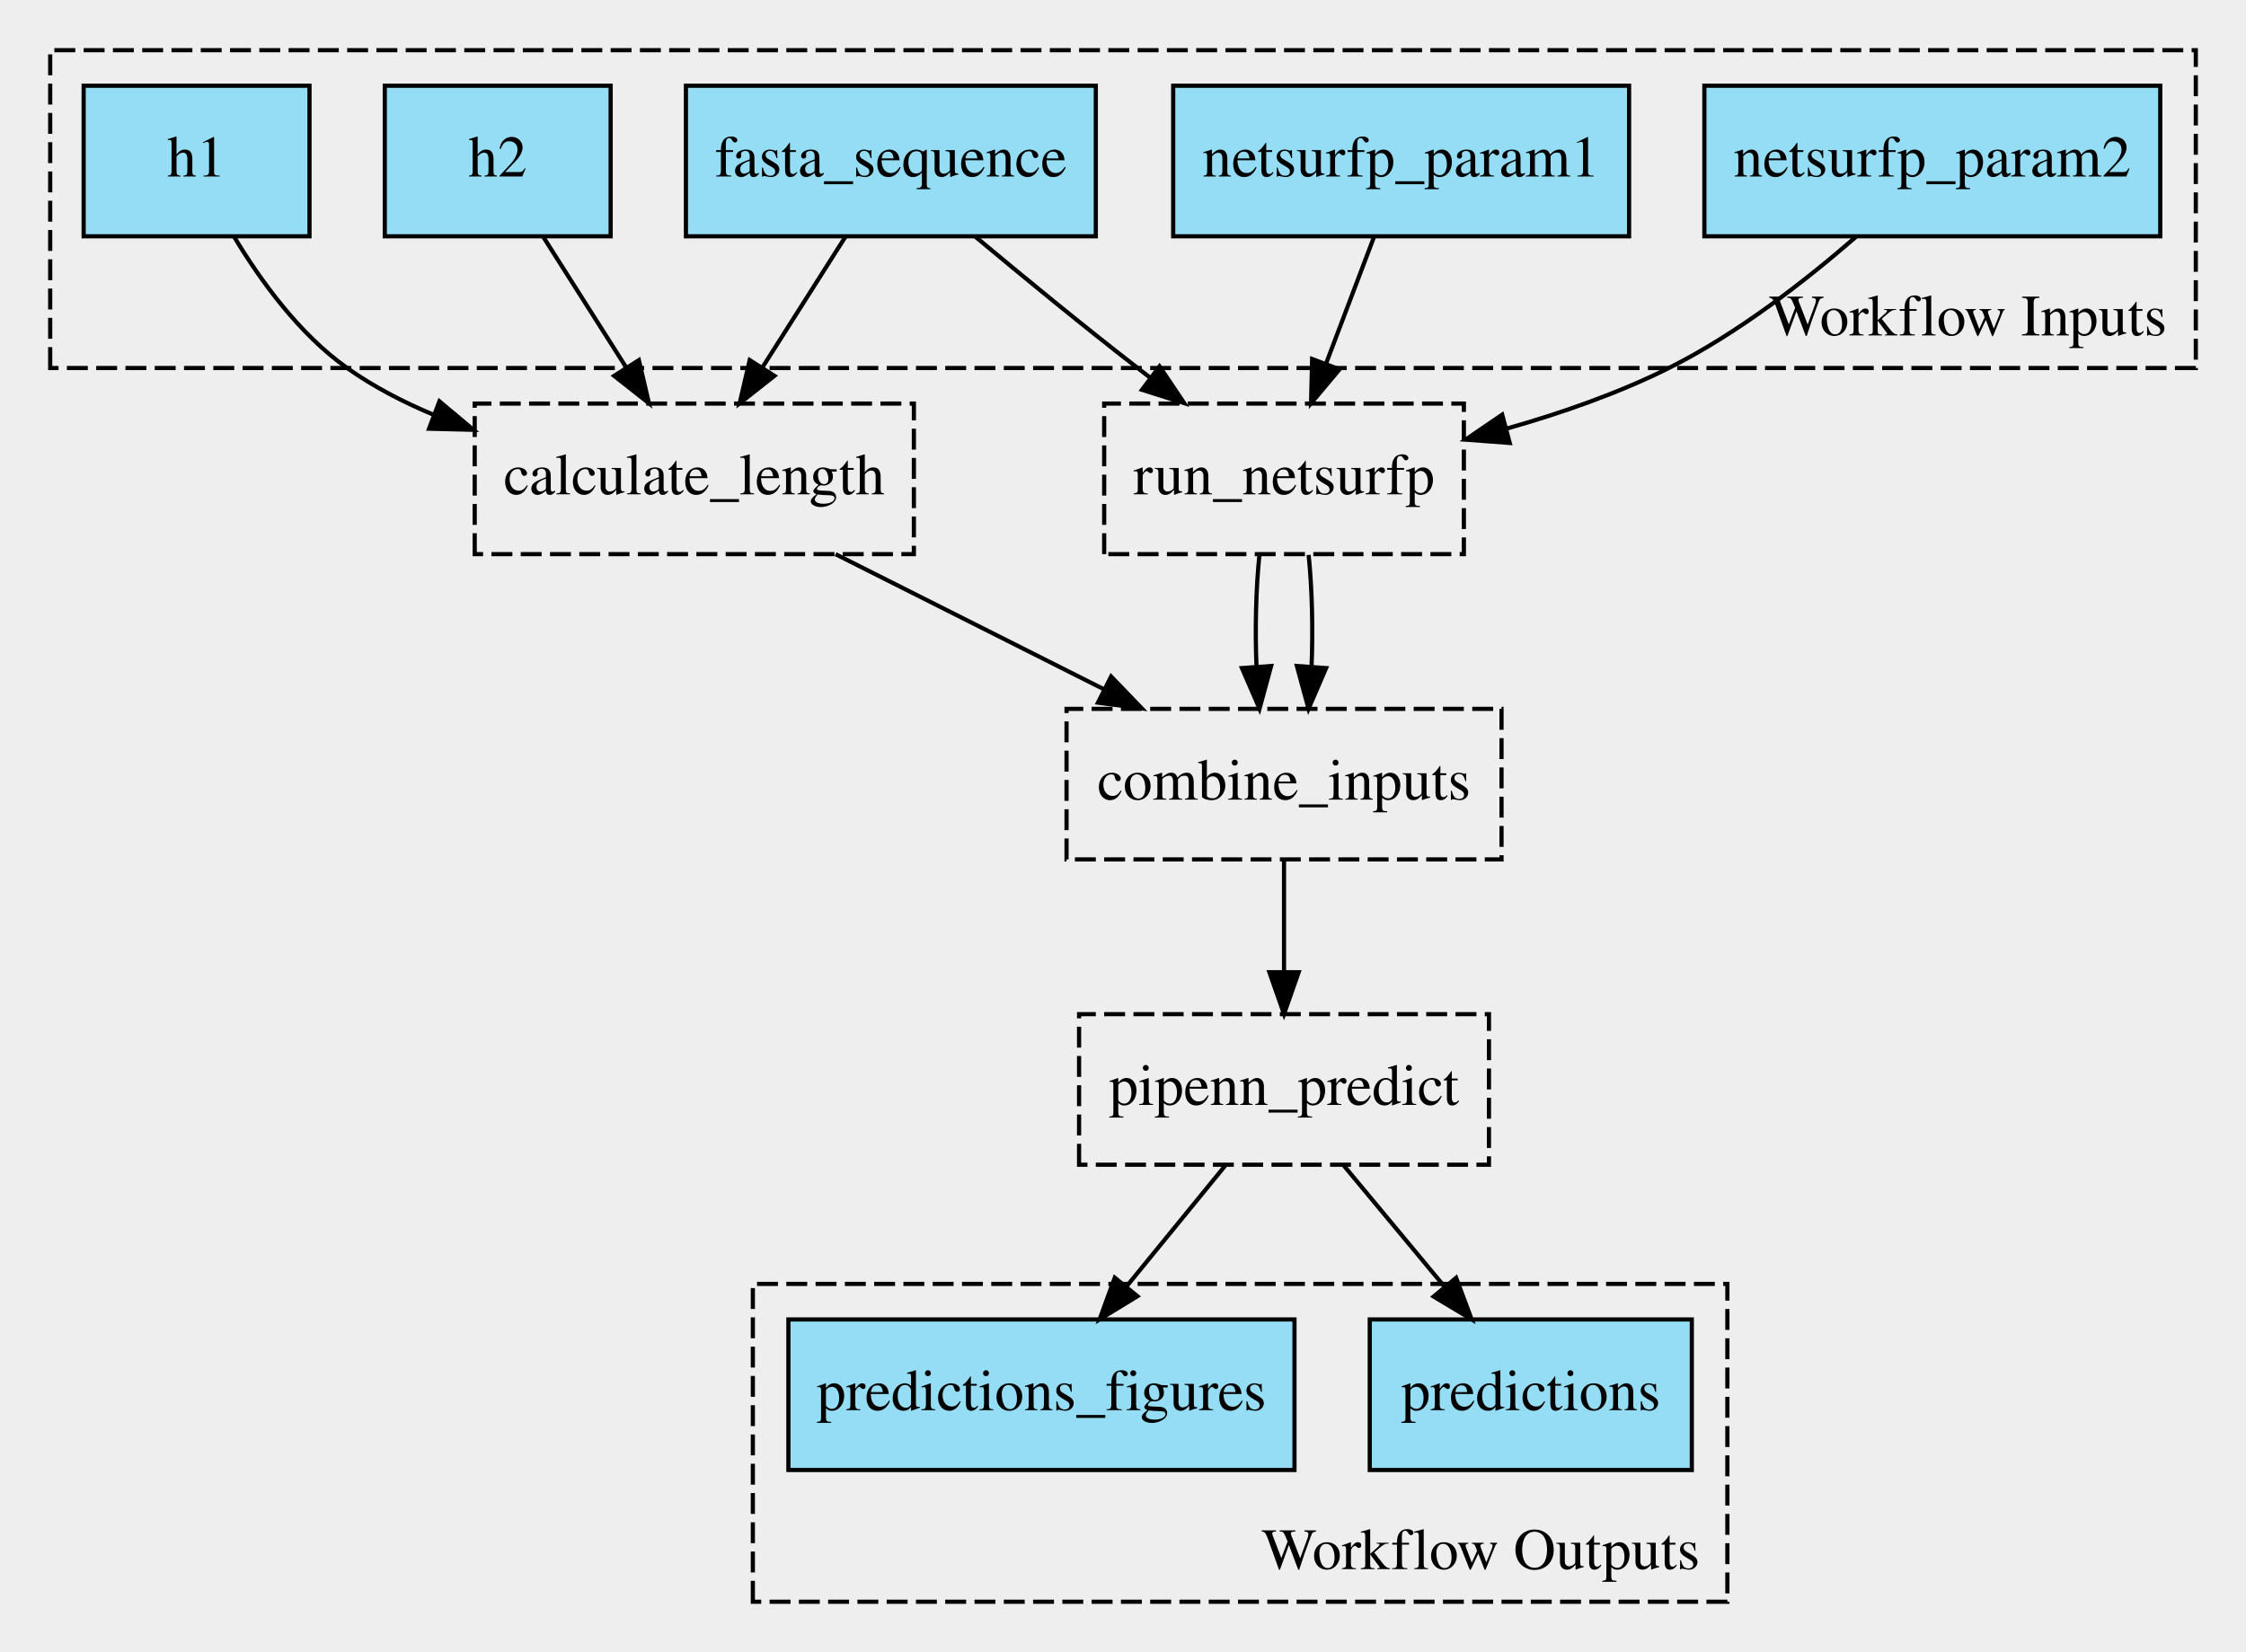
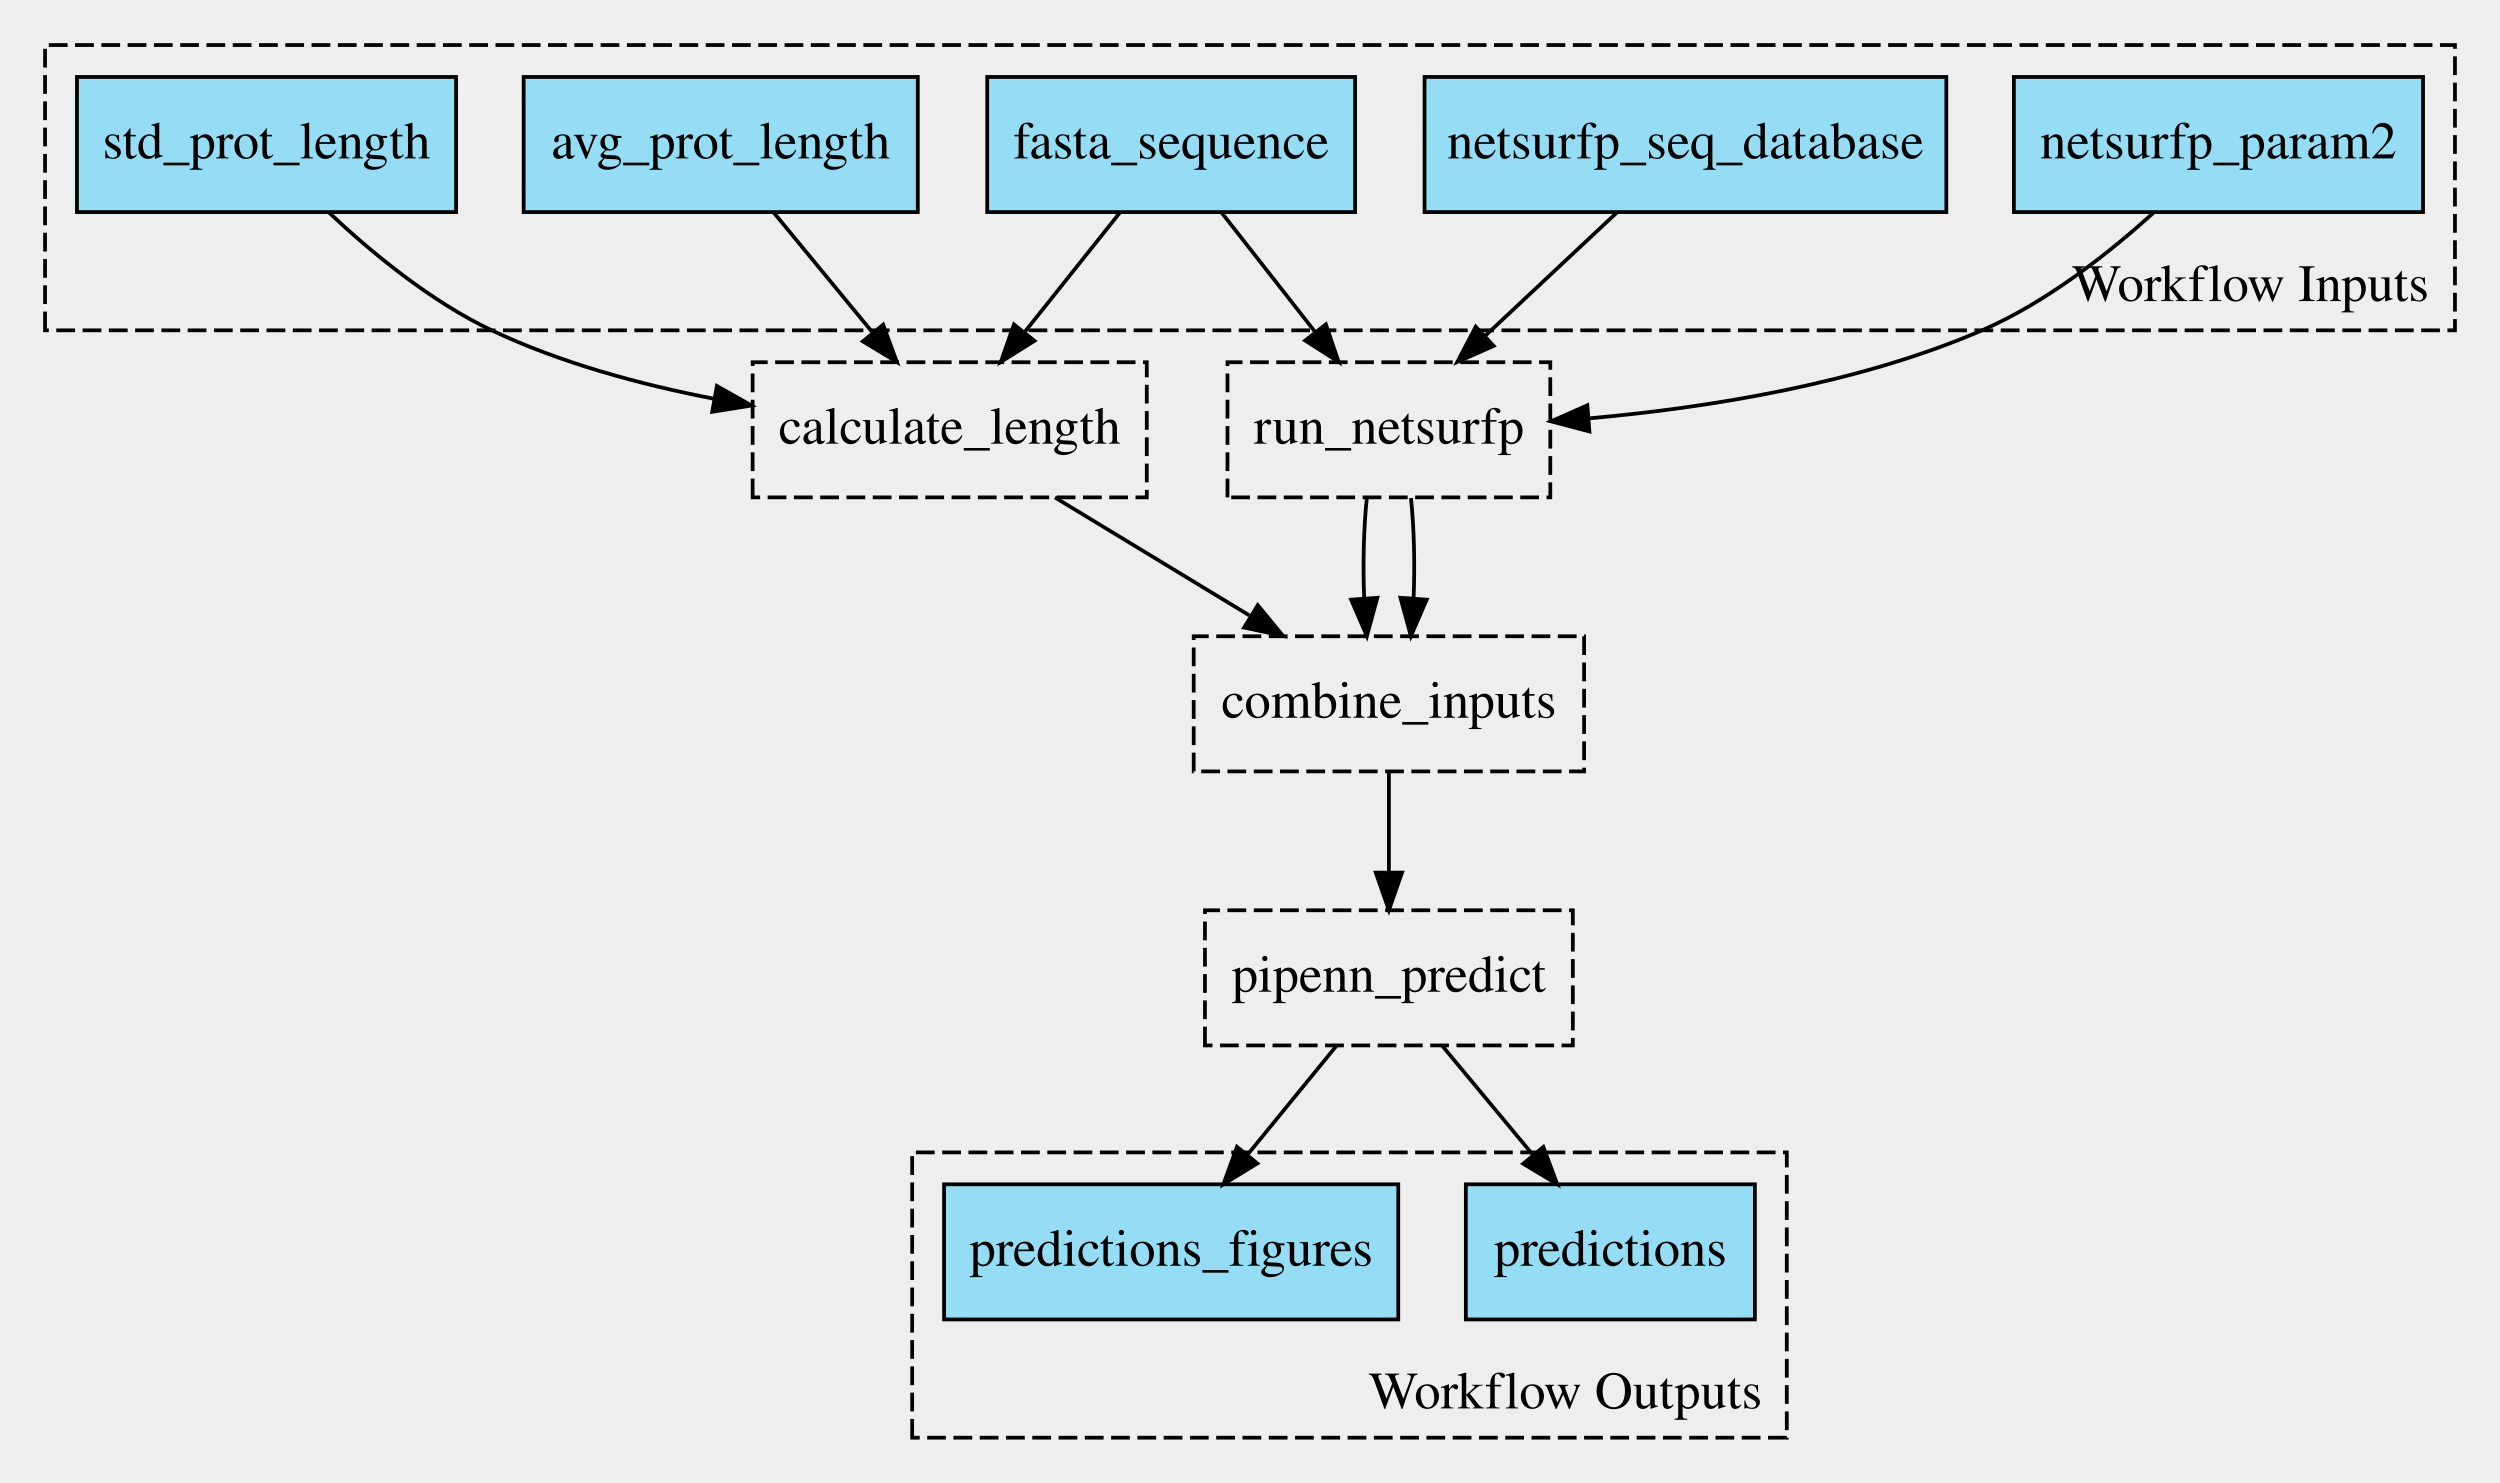
- <svg xmlns="http://www.w3.org/2000/svg" width="537pt" height="395pt" viewBox="0.00 0.00 537.00 395.00">
+ <svg xmlns="http://www.w3.org/2000/svg" width="666pt" height="395pt" viewBox="0.00 0.00 666.00 395.00">
  <g id="graph0" class="graph" transform="scale(1 1) rotate(0) translate(4 391)">
-     <polygon fill="#eeeeee" stroke="transparent" points="-4,4 -4,-391 533,-391 533,4 -4,4" />
+     <polygon fill="#eeeeee" stroke="transparent" points="-4,4 -4,-391 662,-391 662,4 -4,4" />
    <g id="clust1" class="cluster">
-       <polygon fill="#eeeeee" stroke="black" stroke-dasharray="5,2" points="8,-303 8,-379 521,-379 521,-303 8,-303" />
-       <text text-anchor="middle" x="466.5" y="-310.8" font-family="Times,serif" font-size="14.00">Workflow Inputs</text>
+       <polygon fill="#eeeeee" stroke="black" stroke-dasharray="5,2" points="8,-303 8,-379 650,-379 650,-303 8,-303" />
+       <text text-anchor="middle" x="595.5" y="-310.8" font-family="Times,serif" font-size="14.00">Workflow Inputs</text>
    </g>
    <g id="clust2" class="cluster">
-       <polygon fill="#eeeeee" stroke="black" stroke-dasharray="5,2" points="176,-8 176,-84 409,-84 409,-8 176,-8" />
-       <text text-anchor="middle" x="350" y="-15.8" font-family="Times,serif" font-size="14.00">Workflow Outputs</text>
+       <polygon fill="#eeeeee" stroke="black" stroke-dasharray="5,2" points="239,-8 239,-84 472,-84 472,-8 239,-8" />
+       <text text-anchor="middle" x="413" y="-15.8" font-family="Times,serif" font-size="14.00">Workflow Outputs</text>
    </g>
    <g id="node1" class="node">
-       <polygon fill="none" stroke="black" stroke-dasharray="5,2" points="260,-258.5 260,-294.5 346,-294.5 346,-258.5 260,-258.5" />
-       <text text-anchor="middle" x="303" y="-272.8" font-family="Times,serif" font-size="14.00">run_netsurfp</text>
+       <polygon fill="none" stroke="black" stroke-dasharray="5,2" points="323,-258.5 323,-294.5 409,-294.5 409,-258.5 323,-258.5" />
+       <text text-anchor="middle" x="366" y="-272.8" font-family="Times,serif" font-size="14.00">run_netsurfp</text>
    </g>
    <g id="node2" class="node">
-       <polygon fill="none" stroke="black" stroke-dasharray="5,2" points="251,-185.5 251,-221.5 355,-221.5 355,-185.5 251,-185.5" />
-       <text text-anchor="middle" x="303" y="-199.8" font-family="Times,serif" font-size="14.00">combine_inputs</text>
+       <polygon fill="none" stroke="black" stroke-dasharray="5,2" points="314,-185.5 314,-221.5 418,-221.5 418,-185.5 314,-185.5" />
+       <text text-anchor="middle" x="366" y="-199.8" font-family="Times,serif" font-size="14.00">combine_inputs</text>
    </g>
    <g id="edge1" class="edge">
-       <path fill="none" stroke="black" d="M297.12,-258.31C296.28,-250.29 296.05,-240.55 296.42,-231.57" />
-       <polygon fill="black" stroke="black" points="299.92,-231.75 297.14,-221.53 292.94,-231.25 299.92,-231.75" />
+       <path fill="none" stroke="black" d="M360.12,-258.31C359.28,-250.29 359.05,-240.55 359.42,-231.57" />
+       <polygon fill="black" stroke="black" points="362.92,-231.75 360.14,-221.53 355.94,-231.25 362.92,-231.75" />
    </g>
    <g id="edge2" class="edge">
-       <path fill="none" stroke="black" d="M308.88,-258.31C309.72,-250.29 309.95,-240.55 309.58,-231.57" />
-       <polygon fill="black" stroke="black" points="313.06,-231.25 308.86,-221.53 306.08,-231.75 313.06,-231.25" />
+       <path fill="none" stroke="black" d="M371.88,-258.31C372.72,-250.29 372.95,-240.55 372.58,-231.57" />
+       <polygon fill="black" stroke="black" points="376.06,-231.25 371.86,-221.53 369.08,-231.75 376.06,-231.25" />
    </g>
    <g id="node4" class="node">
-       <polygon fill="none" stroke="black" stroke-dasharray="5,2" points="254,-112.5 254,-148.5 352,-148.5 352,-112.5 254,-112.5" />
-       <text text-anchor="middle" x="303" y="-126.8" font-family="Times,serif" font-size="14.00">pipenn_predict</text>
+       <polygon fill="none" stroke="black" stroke-dasharray="5,2" points="317,-112.5 317,-148.5 415,-148.5 415,-112.5 317,-112.5" />
+       <text text-anchor="middle" x="366" y="-126.8" font-family="Times,serif" font-size="14.00">pipenn_predict</text>
    </g>
    <g id="edge4" class="edge">
-       <path fill="none" stroke="black" d="M303,-185.31C303,-177.29 303,-167.55 303,-158.57" />
-       <polygon fill="black" stroke="black" points="306.5,-158.53 303,-148.53 299.5,-158.53 306.5,-158.53" />
+       <path fill="none" stroke="black" d="M366,-185.31C366,-177.29 366,-167.55 366,-158.57" />
+       <polygon fill="black" stroke="black" points="369.5,-158.53 366,-148.53 362.5,-158.53 369.5,-158.53" />
    </g>
    <g id="node3" class="node">
-       <polygon fill="none" stroke="black" stroke-dasharray="5,2" points="109.5,-258.5 109.5,-294.5 214.5,-294.5 214.5,-258.5 109.5,-258.5" />
-       <text text-anchor="middle" x="162" y="-272.8" font-family="Times,serif" font-size="14.00">calculate_length</text>
+       <polygon fill="none" stroke="black" stroke-dasharray="5,2" points="196.5,-258.5 196.5,-294.5 301.5,-294.5 301.5,-258.5 196.5,-258.5" />
+       <text text-anchor="middle" x="249" y="-272.8" font-family="Times,serif" font-size="14.00">calculate_length</text>
    </g>
    <g id="edge3" class="edge">
-       <path fill="none" stroke="black" d="M195.77,-258.49C214.99,-248.82 239.26,-236.6 259.85,-226.23" />
-       <polygon fill="black" stroke="black" points="261.66,-229.24 269.01,-221.61 258.51,-222.99 261.66,-229.24" />
+       <path fill="none" stroke="black" d="M277.02,-258.49C292.54,-249.08 312.02,-237.26 328.8,-227.07" />
+       <polygon fill="black" stroke="black" points="331.07,-229.79 337.8,-221.61 327.43,-223.81 331.07,-229.79" />
    </g>
    <g id="node10" class="node">
-       <polygon fill="#94ddf4" stroke="black" points="323.5,-39.5 323.5,-75.5 400.5,-75.5 400.5,-39.5 323.5,-39.5" />
-       <text text-anchor="middle" x="362" y="-53.8" font-family="Times,serif" font-size="14.00">predictions</text>
+       <polygon fill="#94ddf4" stroke="black" points="386.5,-39.5 386.5,-75.5 463.5,-75.5 463.5,-39.5 386.5,-39.5" />
+       <text text-anchor="middle" x="425" y="-53.8" font-family="Times,serif" font-size="14.00">predictions</text>
    </g>
    <g id="edge11" class="edge">
-       <path fill="none" stroke="black" d="M317.28,-112.31C324.53,-103.59 333.46,-92.84 341.44,-83.25" />
-       <polygon fill="black" stroke="black" points="344.15,-85.46 347.85,-75.53 338.77,-80.98 344.15,-85.46" />
+       <path fill="none" stroke="black" d="M380.28,-112.31C387.53,-103.59 396.46,-92.84 404.44,-83.25" />
+       <polygon fill="black" stroke="black" points="407.15,-85.46 410.85,-75.53 401.77,-80.98 407.15,-85.46" />
    </g>
    <g id="node11" class="node">
-       <polygon fill="#94ddf4" stroke="black" points="184.5,-39.5 184.5,-75.5 305.5,-75.5 305.5,-39.5 184.5,-39.5" />
-       <text text-anchor="middle" x="245" y="-53.8" font-family="Times,serif" font-size="14.00">predictions_figures</text>
+       <polygon fill="#94ddf4" stroke="black" points="247.5,-39.5 247.5,-75.5 368.5,-75.5 368.5,-39.5 247.5,-39.5" />
+       <text text-anchor="middle" x="308" y="-53.8" font-family="Times,serif" font-size="14.00">predictions_figures</text>
    </g>
    <g id="edge12" class="edge">
-       <path fill="none" stroke="black" d="M288.96,-112.31C281.91,-103.68 273.23,-93.06 265.45,-83.53" />
-       <polygon fill="black" stroke="black" points="267.95,-81.06 258.91,-75.53 262.53,-85.49 267.95,-81.06" />
+       <path fill="none" stroke="black" d="M351.96,-112.31C344.91,-103.68 336.23,-93.06 328.45,-83.53" />
+       <polygon fill="black" stroke="black" points="330.95,-81.06 321.91,-75.53 325.53,-85.49 330.95,-81.06" />
    </g>
    <g id="node5" class="node">
-       <polygon fill="#94ddf4" stroke="black" points="88,-334.5 88,-370.5 142,-370.5 142,-334.5 88,-334.5" />
-       <text text-anchor="middle" x="115" y="-348.8" font-family="Times,serif" font-size="14.00">h2</text>
+       <polygon fill="#94ddf4" stroke="black" points="135.5,-334.5 135.5,-370.5 240.5,-370.5 240.5,-334.5 135.5,-334.5" />
+       <text text-anchor="middle" x="188" y="-348.8" font-family="Times,serif" font-size="14.00">avg_prot_length</text>
    </g>
    <g id="edge5" class="edge">
-       <path fill="none" stroke="black" d="M125.9,-334.34C131.77,-325.09 139.14,-313.5 145.68,-303.2" />
-       <polygon fill="black" stroke="black" points="148.75,-304.89 151.16,-294.57 142.84,-301.13 148.75,-304.89" />
+       <path fill="none" stroke="black" d="M202.15,-334.34C209.92,-324.9 219.71,-313.03 228.33,-302.57" />
+       <polygon fill="black" stroke="black" points="231.27,-304.51 234.93,-294.57 225.87,-300.06 231.27,-304.51" />
    </g>
    <g id="node6" class="node">
-       <polygon fill="#94ddf4" stroke="black" points="160,-334.5 160,-370.5 258,-370.5 258,-334.5 160,-334.5" />
-       <text text-anchor="middle" x="209" y="-348.8" font-family="Times,serif" font-size="14.00">fasta_sequence</text>
+       <polygon fill="#94ddf4" stroke="black" points="259,-334.5 259,-370.5 357,-370.5 357,-334.5 259,-334.5" />
+       <text text-anchor="middle" x="308" y="-348.8" font-family="Times,serif" font-size="14.00">fasta_sequence</text>
    </g>
    <g id="edge7" class="edge">
-       <path fill="none" stroke="black" d="M229.24,-334.37C240.52,-324.95 254.89,-313.15 268,-303 269,-302.22 270.03,-301.44 271.06,-300.65" />
-       <polygon fill="black" stroke="black" points="273.23,-303.4 279.14,-294.6 269.04,-297.79 273.23,-303.4" />
+       <path fill="none" stroke="black" d="M321.45,-334.34C328.85,-324.9 338.15,-313.03 346.35,-302.57" />
+       <polygon fill="black" stroke="black" points="349.21,-304.6 352.62,-294.57 343.7,-300.28 349.21,-304.6" />
    </g>
    <g id="edge6" class="edge">
-       <path fill="none" stroke="black" d="M198.1,-334.34C192.23,-325.09 184.86,-313.5 178.32,-303.2" />
-       <polygon fill="black" stroke="black" points="181.16,-301.13 172.84,-294.57 175.25,-304.89 181.16,-301.13" />
+       <path fill="none" stroke="black" d="M294.32,-334.34C286.79,-324.9 277.33,-313.03 268.99,-302.57" />
+       <polygon fill="black" stroke="black" points="271.58,-300.21 262.61,-294.57 266.11,-304.57 271.58,-300.21" />
    </g>
    <g id="node7" class="node">
-       <polygon fill="#94ddf4" stroke="black" points="16,-334.5 16,-370.5 70,-370.5 70,-334.5 16,-334.5" />
-       <text text-anchor="middle" x="43" y="-348.8" font-family="Times,serif" font-size="14.00">h1</text>
+       <polygon fill="#94ddf4" stroke="black" points="16.5,-334.5 16.5,-370.5 117.5,-370.5 117.5,-334.5 16.5,-334.5" />
+       <text text-anchor="middle" x="67" y="-348.8" font-family="Times,serif" font-size="14.00">std_prot_length</text>
    </g>
    <g id="edge8" class="edge">
-       <path fill="none" stroke="black" d="M51.92,-334.48C58.2,-324.02 67.52,-311.11 79,-303 85.32,-298.53 92.44,-294.83 99.79,-291.77" />
-       <polygon fill="black" stroke="black" points="101.06,-295.04 109.18,-288.23 98.58,-288.49 101.06,-295.04" />
+       <path fill="none" stroke="black" d="M83.59,-334.43C94.87,-323.81 110.66,-310.75 127,-303 145.31,-294.31 166.56,-288.57 186.14,-284.78" />
+       <polygon fill="black" stroke="black" points="186.98,-288.18 196.2,-282.97 185.74,-281.29 186.98,-288.18" />
    </g>
    <g id="node8" class="node">
-       <polygon fill="#94ddf4" stroke="black" points="276.5,-334.5 276.5,-370.5 385.5,-370.5 385.5,-334.5 276.5,-334.5" />
-       <text text-anchor="middle" x="331" y="-348.8" font-family="Times,serif" font-size="14.00">netsurfp_param1</text>
+       <polygon fill="#94ddf4" stroke="black" points="375.5,-334.5 375.5,-370.5 514.5,-370.5 514.5,-334.5 375.5,-334.5" />
+       <text text-anchor="middle" x="445" y="-348.8" font-family="Times,serif" font-size="14.00">netsurfp_seq_database</text>
    </g>
    <g id="edge9" class="edge">
-       <path fill="none" stroke="black" d="M324.51,-334.34C321.11,-325.37 316.89,-314.2 313.08,-304.14" />
-       <polygon fill="black" stroke="black" points="316.27,-302.68 309.46,-294.57 309.72,-305.16 316.27,-302.68" />
+       <path fill="none" stroke="black" d="M426.68,-334.34C416.31,-324.62 403.17,-312.32 391.78,-301.65" />
+       <polygon fill="black" stroke="black" points="393.91,-298.85 384.22,-294.57 389.13,-303.96 393.91,-298.85" />
    </g>
    <g id="node9" class="node">
-       <polygon fill="#94ddf4" stroke="black" points="403.5,-334.5 403.5,-370.5 512.5,-370.5 512.5,-334.5 403.5,-334.5" />
-       <text text-anchor="middle" x="458" y="-348.8" font-family="Times,serif" font-size="14.00">netsurfp_param2</text>
+       <polygon fill="#94ddf4" stroke="black" points="532.5,-334.5 532.5,-370.5 641.5,-370.5 641.5,-334.5 532.5,-334.5" />
+       <text text-anchor="middle" x="587" y="-348.8" font-family="Times,serif" font-size="14.00">netsurfp_param2</text>
    </g>
    <g id="edge10" class="edge">
-       <path fill="none" stroke="black" d="M439.72,-334.35C427.79,-323.97 411.42,-311.2 395,-303 382.95,-296.98 369.27,-292.21 356.22,-288.51" />
-       <polygon fill="black" stroke="black" points="356.97,-285.08 346.4,-285.88 355.16,-291.85 356.97,-285.08" />
+       <path fill="none" stroke="black" d="M569.81,-334.43C557.93,-323.67 541.23,-310.45 524,-303 491,-288.74 451.01,-282.38 419.51,-279.57" />
+       <polygon fill="black" stroke="black" points="419.42,-276.06 409.18,-278.75 418.87,-283.03 419.42,-276.06" />
    </g>
  </g>
</svg>
